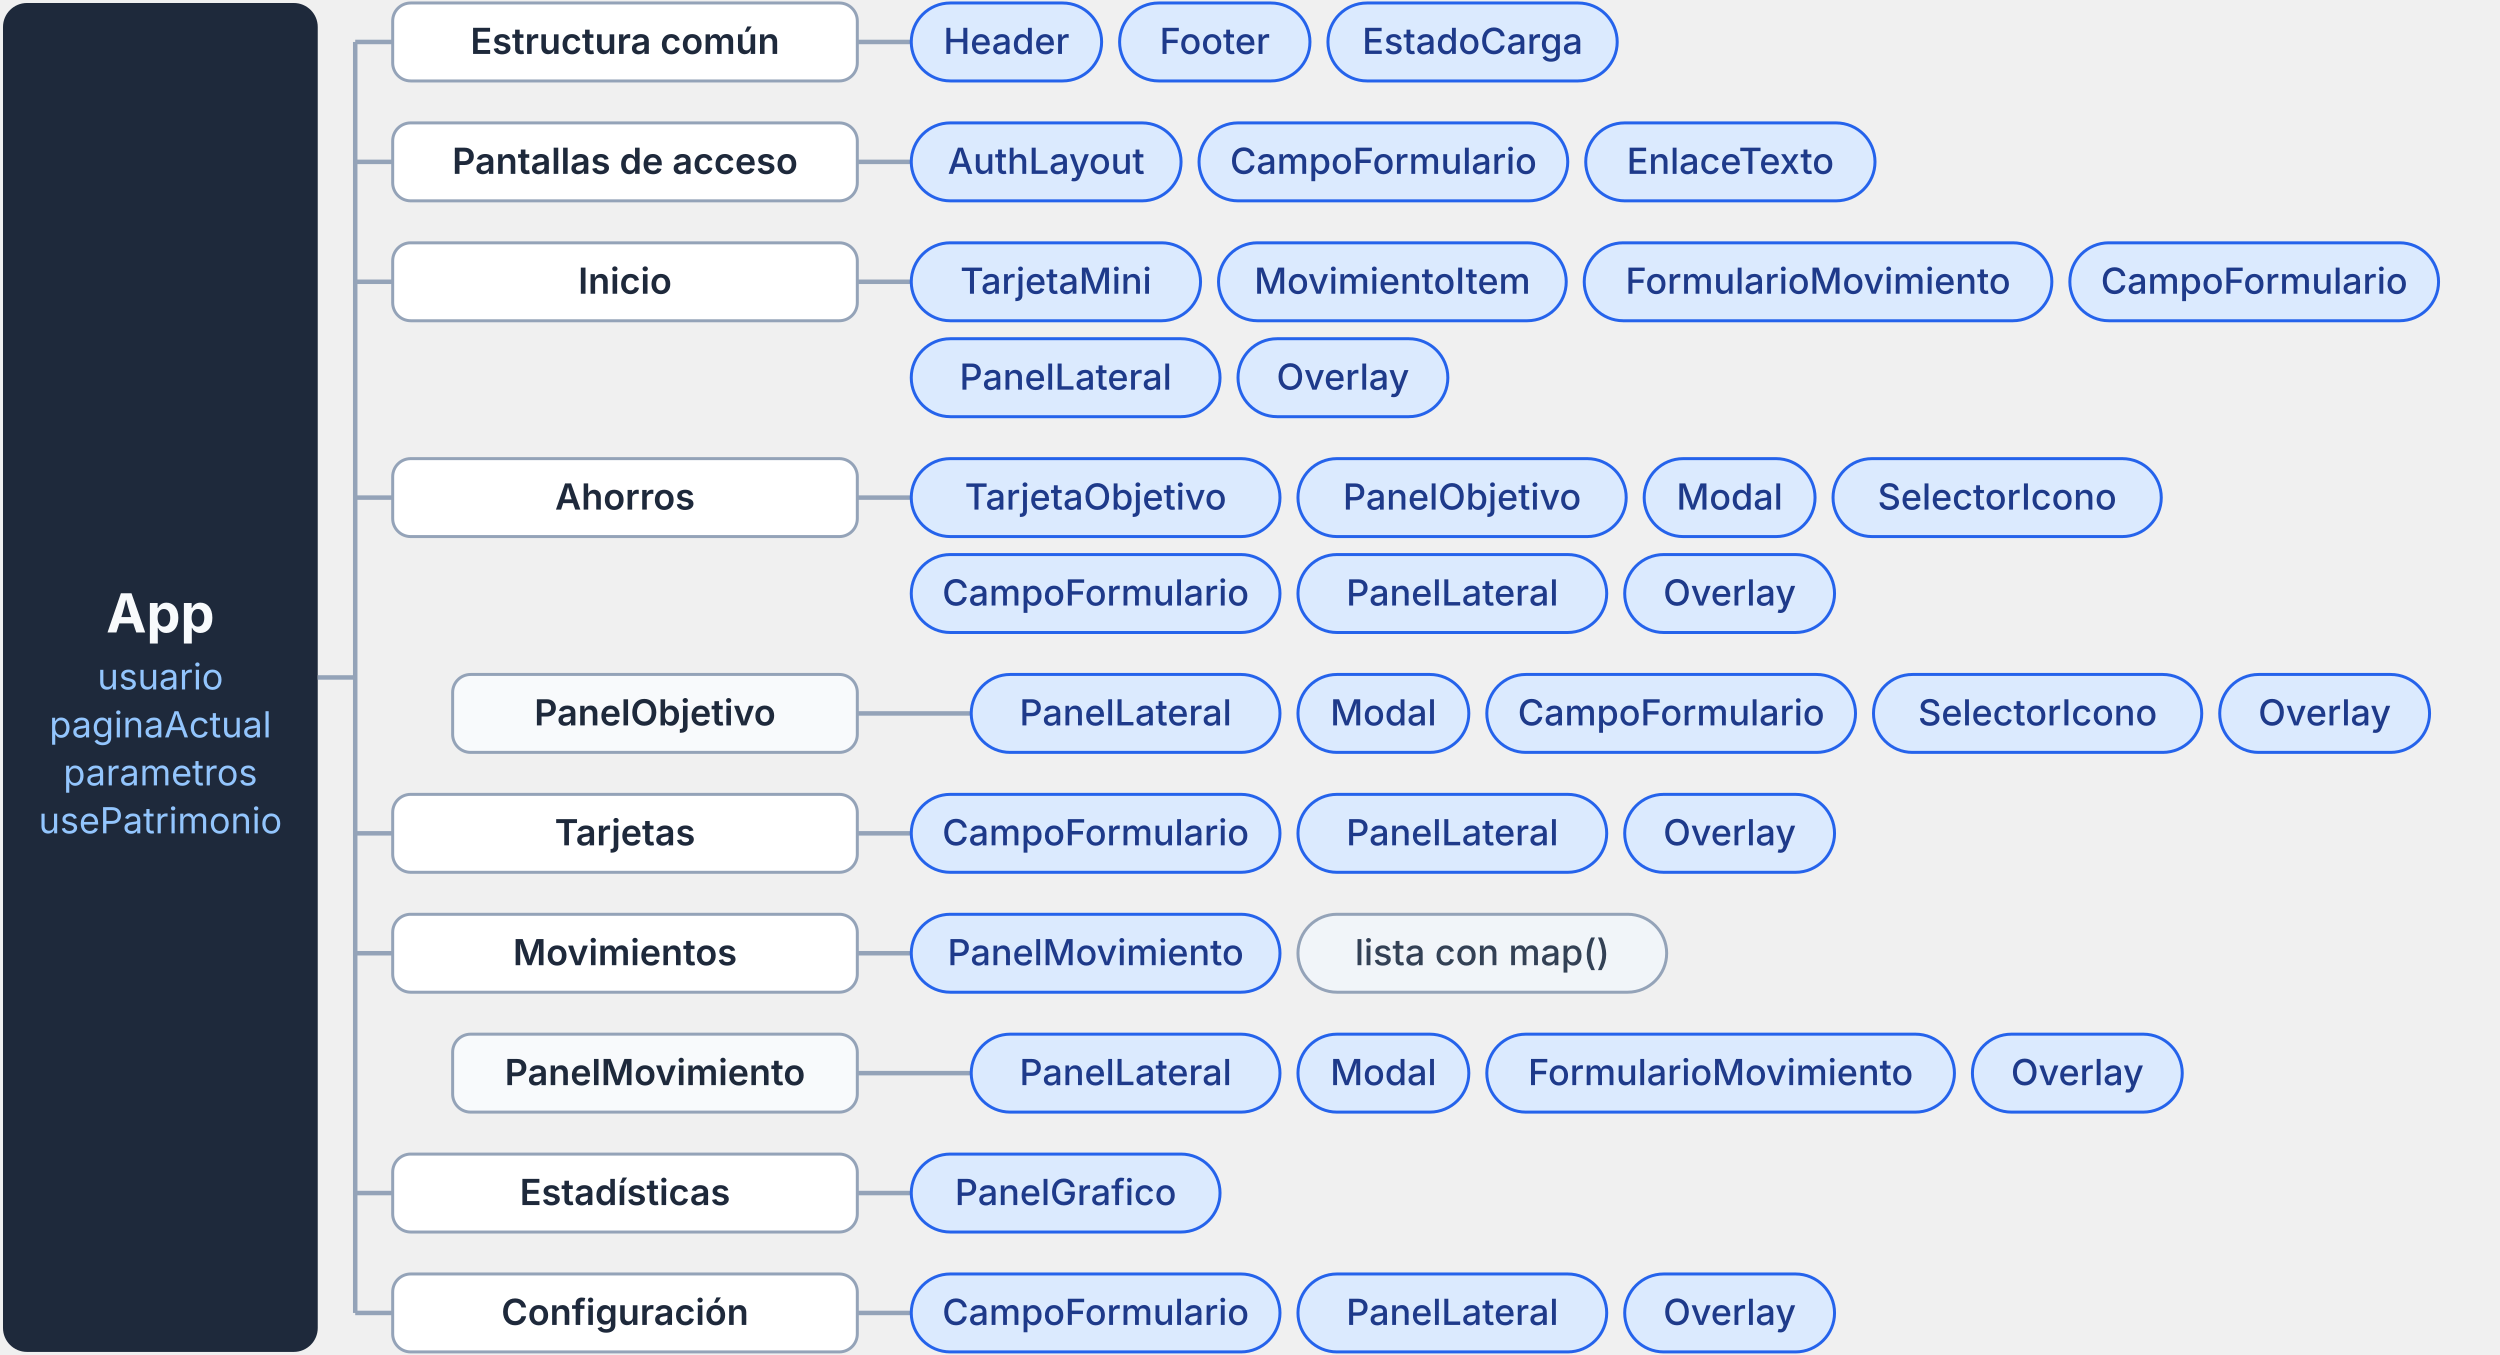
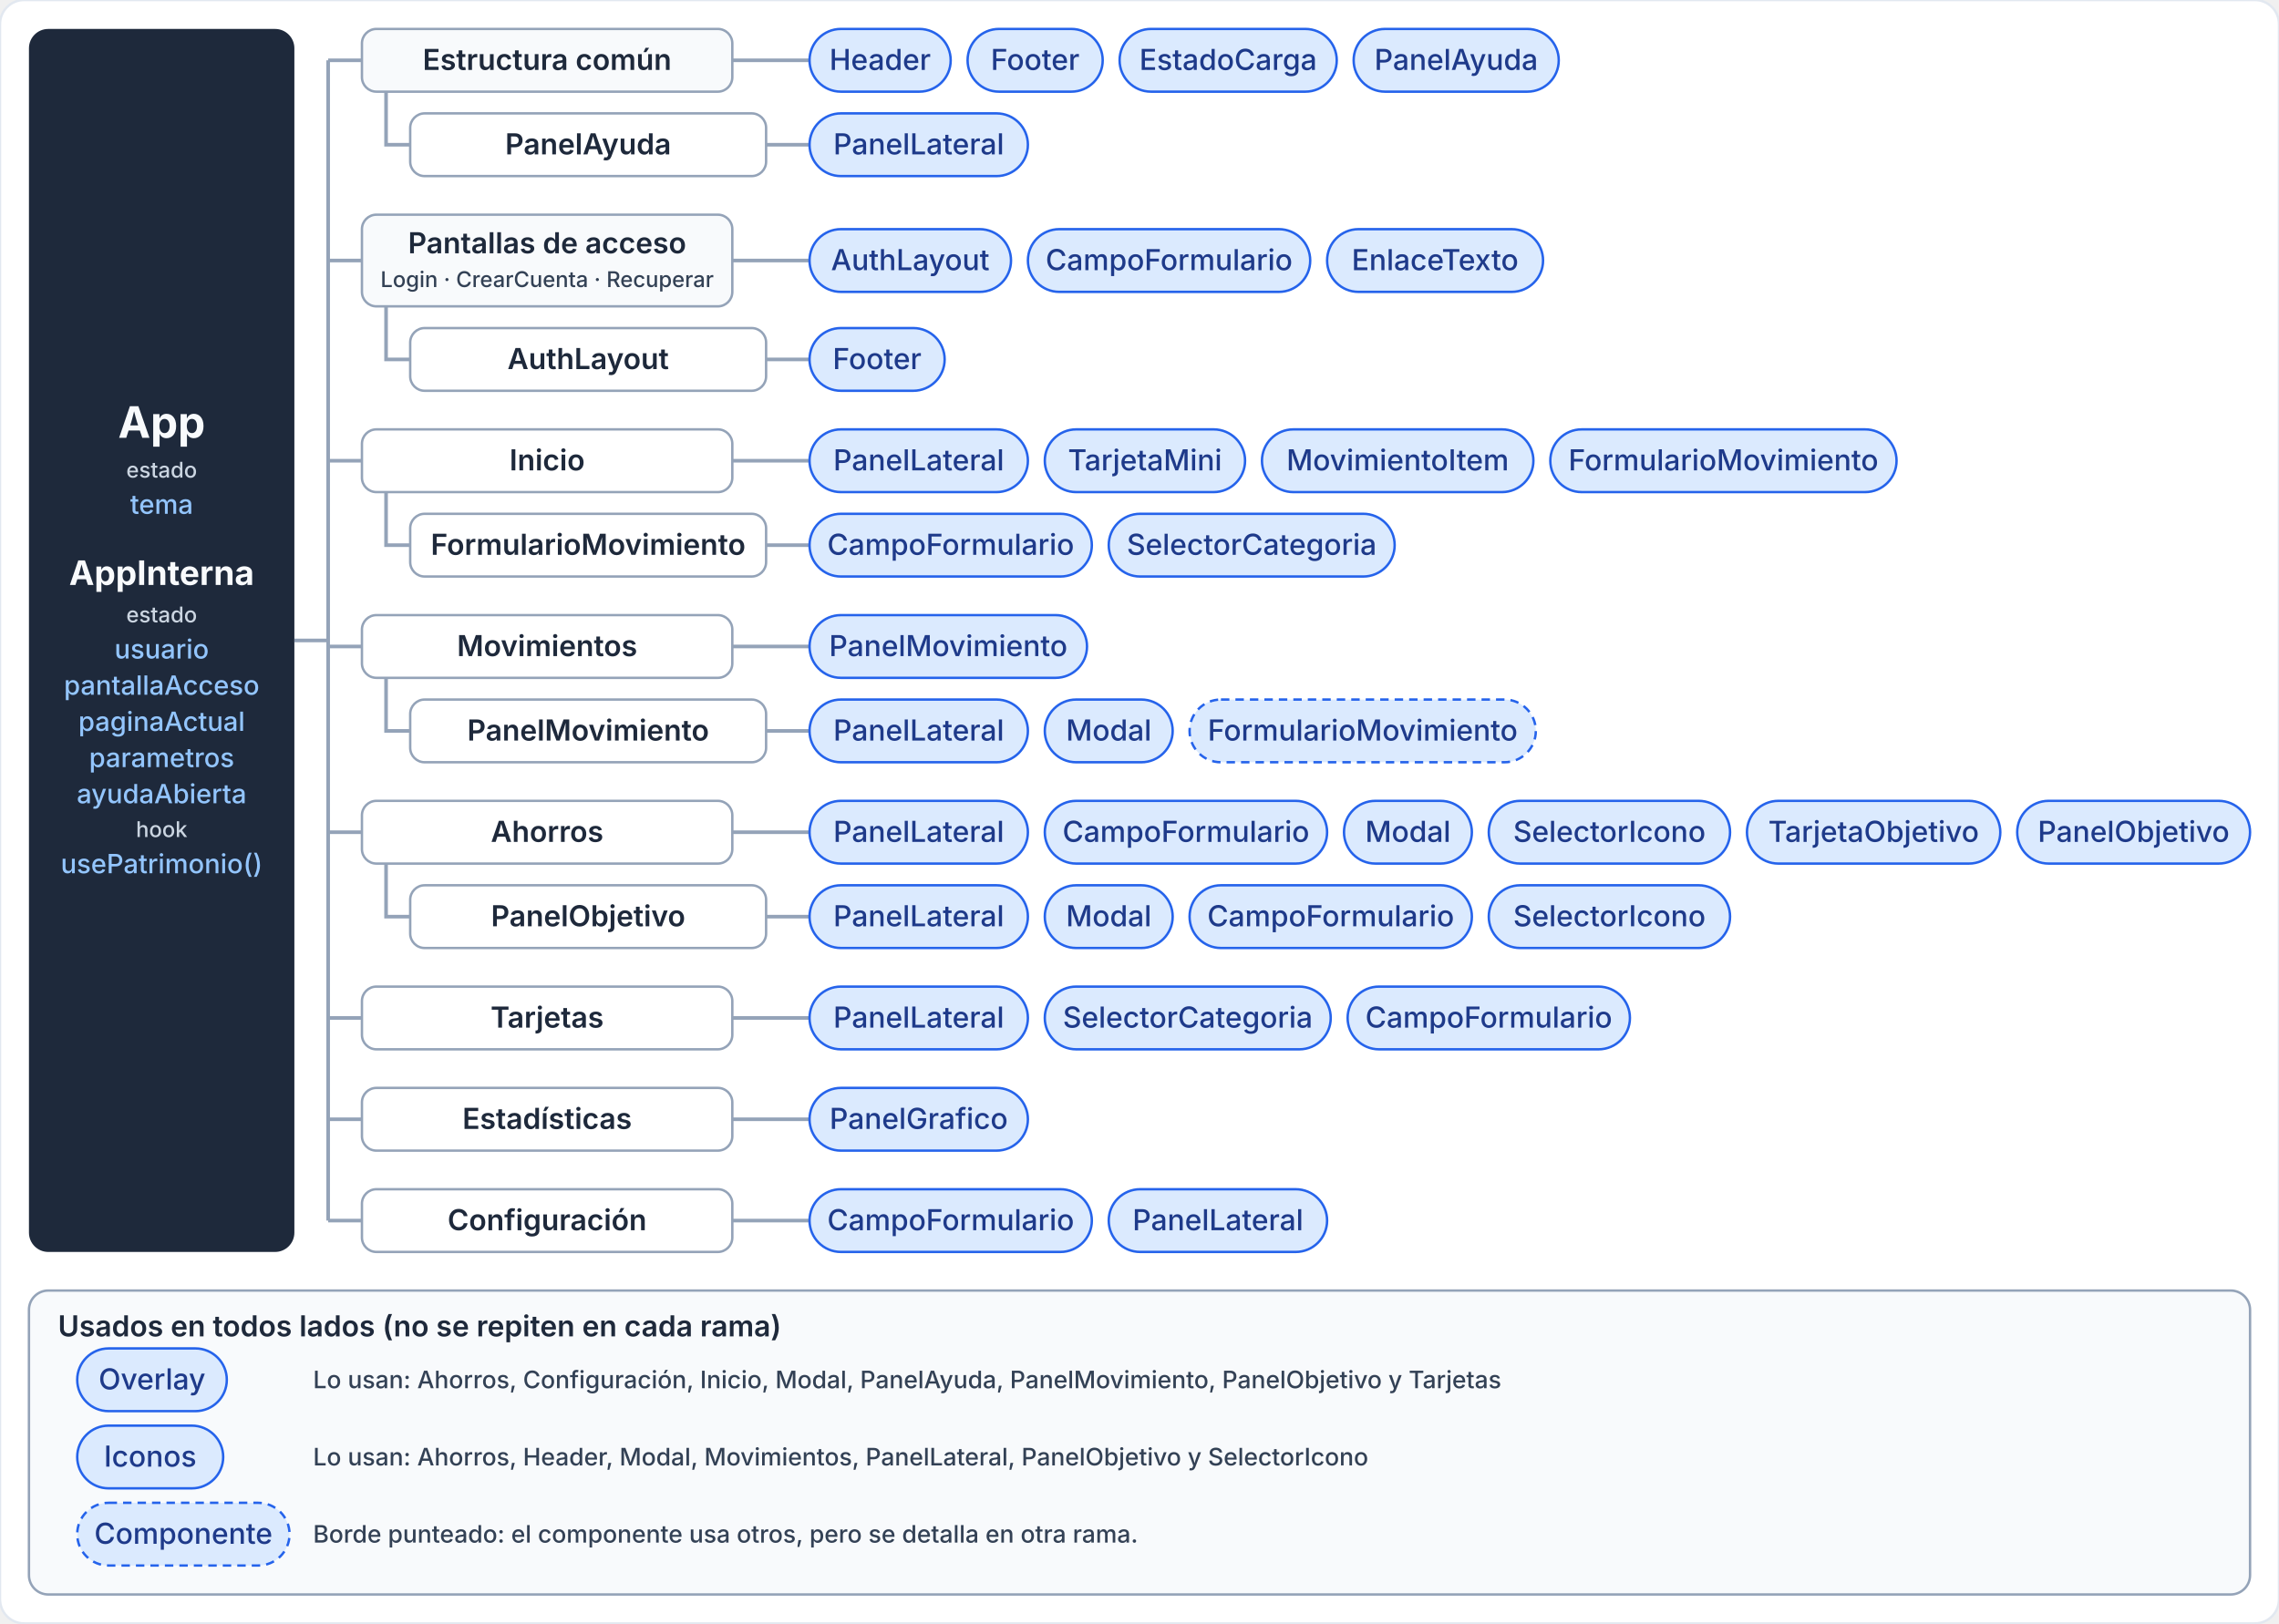
- <svg xmlns="http://www.w3.org/2000/svg" viewBox="-2 -2 1668 904" width="1668" height="904" role="img" aria-label="Árbol de componentes de Patrimonio: App contiene la estructura común, las pantallas de acceso y las pantallas con sesión; Modal, PanelLateral, Overlay y CampoFormulario se reutilizan en varias pantallas; PanelObjetivo y PanelMovimiento son los paneles de detalle de Ahorros y Movimientos." font-family="Inter, Arial, sans-serif">
-   <rect x="0" y="0" width="210" height="900" rx="16" fill="#1E293B" />
-   <text x="105" y="420.0" text-anchor="middle" font-size="36" font-weight="700" fill="#F8FAFC">App</text>
-   <text x="105" y="458.0" text-anchor="middle" font-size="24" fill="#93C5FD">usuario</text>
-   <text x="105" y="490.0" text-anchor="middle" font-size="24" fill="#93C5FD">paginaActual</text>
-   <text x="105" y="522.0" text-anchor="middle" font-size="24" fill="#93C5FD">parametros</text>
-   <text x="105" y="554.0" text-anchor="middle" font-size="24" fill="#93C5FD">usePatrimonio</text>
-   <path d="M210 450.0 H235" stroke="#94A3B8" stroke-width="3" fill="none" />
-   <path d="M235 26 V874" stroke="#94A3B8" stroke-width="3" fill="none" />
-   <path d="M235 26 H260" stroke="#94A3B8" stroke-width="3" fill="none" />
-   <path d="M235 106 H260" stroke="#94A3B8" stroke-width="3" fill="none" />
-   <path d="M235 186 H260" stroke="#94A3B8" stroke-width="3" fill="none" />
-   <path d="M235 330 H260" stroke="#94A3B8" stroke-width="3" fill="none" />
-   <path d="M235 554 H260" stroke="#94A3B8" stroke-width="3" fill="none" />
-   <path d="M235 634 H260" stroke="#94A3B8" stroke-width="3" fill="none" />
-   <path d="M235 794 H260" stroke="#94A3B8" stroke-width="3" fill="none" />
-   <path d="M235 874 H260" stroke="#94A3B8" stroke-width="3" fill="none" />
-   <path d="M570 26 H606" stroke="#94A3B8" stroke-width="3" fill="none" />
-   <rect x="260" y="0" width="310" height="52" rx="12" fill="#FFFFFF" stroke="#94A3B8" stroke-width="2" />
-   <text x="415.0" y="34" text-anchor="middle" font-size="24" font-weight="600" fill="#1E293B">Estructura común</text>
-   <rect x="606" y="0" width="127" height="52" rx="26" fill="#DBEAFE" stroke="#2563EB" stroke-width="2" />
-   <text x="669.5" y="34" text-anchor="middle" font-size="24" font-weight="500" fill="#1E3A8A">Header</text>
-   <rect x="745" y="0" width="127" height="52" rx="26" fill="#DBEAFE" stroke="#2563EB" stroke-width="2" />
-   <text x="808.5" y="34" text-anchor="middle" font-size="24" font-weight="500" fill="#1E3A8A">Footer</text>
-   <rect x="884" y="0" width="193" height="52" rx="26" fill="#DBEAFE" stroke="#2563EB" stroke-width="2" />
-   <text x="980.5" y="34" text-anchor="middle" font-size="24" font-weight="500" fill="#1E3A8A">EstadoCarga</text>
-   <path d="M570 106 H606" stroke="#94A3B8" stroke-width="3" fill="none" />
-   <rect x="260" y="80" width="310" height="52" rx="12" fill="#FFFFFF" stroke="#94A3B8" stroke-width="2" />
-   <text x="415.0" y="114" text-anchor="middle" font-size="24" font-weight="600" fill="#1E293B">Pantallas de acceso</text>
-   <rect x="606" y="80" width="180" height="52" rx="26" fill="#DBEAFE" stroke="#2563EB" stroke-width="2" />
-   <text x="696.0" y="114" text-anchor="middle" font-size="24" font-weight="500" fill="#1E3A8A">AuthLayout</text>
-   <rect x="798" y="80" width="246" height="52" rx="26" fill="#DBEAFE" stroke="#2563EB" stroke-width="2" />
-   <text x="921.0" y="114" text-anchor="middle" font-size="24" font-weight="500" fill="#1E3A8A">CampoFormulario</text>
-   <rect x="1056" y="80" width="193" height="52" rx="26" fill="#DBEAFE" stroke="#2563EB" stroke-width="2" />
-   <text x="1152.5" y="114" text-anchor="middle" font-size="24" font-weight="500" fill="#1E3A8A">EnlaceTexto</text>
-   <path d="M570 186 H606" stroke="#94A3B8" stroke-width="3" fill="none" />
-   <rect x="260" y="160" width="310" height="52" rx="12" fill="#FFFFFF" stroke="#94A3B8" stroke-width="2" />
-   <text x="415.0" y="194" text-anchor="middle" font-size="24" font-weight="600" fill="#1E293B">Inicio</text>
-   <rect x="606" y="160" width="193" height="52" rx="26" fill="#DBEAFE" stroke="#2563EB" stroke-width="2" />
-   <text x="702.5" y="194" text-anchor="middle" font-size="24" font-weight="500" fill="#1E3A8A">TarjetaMini</text>
-   <rect x="811" y="160" width="232" height="52" rx="26" fill="#DBEAFE" stroke="#2563EB" stroke-width="2" />
-   <text x="927.0" y="194" text-anchor="middle" font-size="24" font-weight="500" fill="#1E3A8A">MovimientoItem</text>
-   <rect x="1055" y="160" width="312" height="52" rx="26" fill="#DBEAFE" stroke="#2563EB" stroke-width="2" />
-   <text x="1211.0" y="194" text-anchor="middle" font-size="24" font-weight="500" fill="#1E3A8A">FormularioMovimiento</text>
-   <rect x="1379" y="160" width="246" height="52" rx="26" fill="#DBEAFE" stroke="#2563EB" stroke-width="2" />
-   <text x="1502.0" y="194" text-anchor="middle" font-size="24" font-weight="500" fill="#1E3A8A">CampoFormulario</text>
-   <rect x="606" y="224" width="206" height="52" rx="26" fill="#DBEAFE" stroke="#2563EB" stroke-width="2" />
-   <text x="709.0" y="258" text-anchor="middle" font-size="24" font-weight="500" fill="#1E3A8A">PanelLateral</text>
-   <rect x="824" y="224" width="140" height="52" rx="26" fill="#DBEAFE" stroke="#2563EB" stroke-width="2" />
-   <text x="894.0" y="258" text-anchor="middle" font-size="24" font-weight="500" fill="#1E3A8A">Overlay</text>
-   <path d="M570 330 H606" stroke="#94A3B8" stroke-width="3" fill="none" />
-   <rect x="260" y="304" width="310" height="52" rx="12" fill="#FFFFFF" stroke="#94A3B8" stroke-width="2" />
-   <text x="415.0" y="338" text-anchor="middle" font-size="24" font-weight="600" fill="#1E293B">Ahorros</text>
-   <rect x="606" y="304" width="246" height="52" rx="26" fill="#DBEAFE" stroke="#2563EB" stroke-width="2" />
-   <text x="729.0" y="338" text-anchor="middle" font-size="24" font-weight="500" fill="#1E3A8A">TarjetaObjetivo</text>
-   <rect x="864" y="304" width="219" height="52" rx="26" fill="#DBEAFE" stroke="#2563EB" stroke-width="2" />
-   <text x="973.5" y="338" text-anchor="middle" font-size="24" font-weight="500" fill="#1E3A8A">PanelObjetivo</text>
-   <rect x="1095" y="304" width="114" height="52" rx="26" fill="#DBEAFE" stroke="#2563EB" stroke-width="2" />
-   <text x="1152.0" y="338" text-anchor="middle" font-size="24" font-weight="500" fill="#1E3A8A">Modal</text>
-   <rect x="1221" y="304" width="219" height="52" rx="26" fill="#DBEAFE" stroke="#2563EB" stroke-width="2" />
-   <text x="1330.5" y="338" text-anchor="middle" font-size="24" font-weight="500" fill="#1E3A8A">SelectorIcono</text>
-   <rect x="606" y="368" width="246" height="52" rx="26" fill="#DBEAFE" stroke="#2563EB" stroke-width="2" />
-   <text x="729.0" y="402" text-anchor="middle" font-size="24" font-weight="500" fill="#1E3A8A">CampoFormulario</text>
-   <rect x="864" y="368" width="206" height="52" rx="26" fill="#DBEAFE" stroke="#2563EB" stroke-width="2" />
-   <text x="967.0" y="402" text-anchor="middle" font-size="24" font-weight="500" fill="#1E3A8A">PanelLateral</text>
-   <rect x="1082" y="368" width="140" height="52" rx="26" fill="#DBEAFE" stroke="#2563EB" stroke-width="2" />
-   <text x="1152.0" y="402" text-anchor="middle" font-size="24" font-weight="500" fill="#1E3A8A">Overlay</text>
-   <path d="M570 474 H646" stroke="#94A3B8" stroke-width="3" fill="none" />
-   <rect x="300" y="448" width="270" height="52" rx="12" fill="#F8FAFC" stroke="#94A3B8" stroke-width="2" />
-   <text x="435.0" y="482" text-anchor="middle" font-size="24" font-weight="600" fill="#1E293B">PanelObjetivo</text>
-   <rect x="646" y="448" width="206" height="52" rx="26" fill="#DBEAFE" stroke="#2563EB" stroke-width="2" />
-   <text x="749.0" y="482" text-anchor="middle" font-size="24" font-weight="500" fill="#1E3A8A">PanelLateral</text>
-   <rect x="864" y="448" width="114" height="52" rx="26" fill="#DBEAFE" stroke="#2563EB" stroke-width="2" />
-   <text x="921.0" y="482" text-anchor="middle" font-size="24" font-weight="500" fill="#1E3A8A">Modal</text>
-   <rect x="990" y="448" width="246" height="52" rx="26" fill="#DBEAFE" stroke="#2563EB" stroke-width="2" />
-   <text x="1113.0" y="482" text-anchor="middle" font-size="24" font-weight="500" fill="#1E3A8A">CampoFormulario</text>
-   <rect x="1248" y="448" width="219" height="52" rx="26" fill="#DBEAFE" stroke="#2563EB" stroke-width="2" />
-   <text x="1357.5" y="482" text-anchor="middle" font-size="24" font-weight="500" fill="#1E3A8A">SelectorIcono</text>
-   <rect x="1479" y="448" width="140" height="52" rx="26" fill="#DBEAFE" stroke="#2563EB" stroke-width="2" />
-   <text x="1549.0" y="482" text-anchor="middle" font-size="24" font-weight="500" fill="#1E3A8A">Overlay</text>
-   <path d="M570 554 H606" stroke="#94A3B8" stroke-width="3" fill="none" />
-   <rect x="260" y="528" width="310" height="52" rx="12" fill="#FFFFFF" stroke="#94A3B8" stroke-width="2" />
-   <text x="415.0" y="562" text-anchor="middle" font-size="24" font-weight="600" fill="#1E293B">Tarjetas</text>
-   <rect x="606" y="528" width="246" height="52" rx="26" fill="#DBEAFE" stroke="#2563EB" stroke-width="2" />
-   <text x="729.0" y="562" text-anchor="middle" font-size="24" font-weight="500" fill="#1E3A8A">CampoFormulario</text>
-   <rect x="864" y="528" width="206" height="52" rx="26" fill="#DBEAFE" stroke="#2563EB" stroke-width="2" />
-   <text x="967.0" y="562" text-anchor="middle" font-size="24" font-weight="500" fill="#1E3A8A">PanelLateral</text>
-   <rect x="1082" y="528" width="140" height="52" rx="26" fill="#DBEAFE" stroke="#2563EB" stroke-width="2" />
-   <text x="1152.0" y="562" text-anchor="middle" font-size="24" font-weight="500" fill="#1E3A8A">Overlay</text>
-   <path d="M570 634 H606" stroke="#94A3B8" stroke-width="3" fill="none" />
-   <rect x="260" y="608" width="310" height="52" rx="12" fill="#FFFFFF" stroke="#94A3B8" stroke-width="2" />
-   <text x="415.0" y="642" text-anchor="middle" font-size="24" font-weight="600" fill="#1E293B">Movimientos</text>
-   <rect x="606" y="608" width="246" height="52" rx="26" fill="#DBEAFE" stroke="#2563EB" stroke-width="2" />
-   <text x="729.0" y="642" text-anchor="middle" font-size="24" font-weight="500" fill="#1E3A8A">PanelMovimiento</text>
-   <rect x="864" y="608" width="246" height="52" rx="26" fill="#F1F5F9" stroke="#94A3B8" stroke-width="2" />
-   <text x="987.0" y="642" text-anchor="middle" font-size="24" font-weight="500" fill="#334155">lista con map()</text>
-   <path d="M570 714 H646" stroke="#94A3B8" stroke-width="3" fill="none" />
-   <rect x="300" y="688" width="270" height="52" rx="12" fill="#F8FAFC" stroke="#94A3B8" stroke-width="2" />
-   <text x="435.0" y="722" text-anchor="middle" font-size="24" font-weight="600" fill="#1E293B">PanelMovimiento</text>
-   <rect x="646" y="688" width="206" height="52" rx="26" fill="#DBEAFE" stroke="#2563EB" stroke-width="2" />
-   <text x="749.0" y="722" text-anchor="middle" font-size="24" font-weight="500" fill="#1E3A8A">PanelLateral</text>
-   <rect x="864" y="688" width="114" height="52" rx="26" fill="#DBEAFE" stroke="#2563EB" stroke-width="2" />
-   <text x="921.0" y="722" text-anchor="middle" font-size="24" font-weight="500" fill="#1E3A8A">Modal</text>
-   <rect x="990" y="688" width="312" height="52" rx="26" fill="#DBEAFE" stroke="#2563EB" stroke-width="2" />
-   <text x="1146.0" y="722" text-anchor="middle" font-size="24" font-weight="500" fill="#1E3A8A">FormularioMovimiento</text>
-   <rect x="1314" y="688" width="140" height="52" rx="26" fill="#DBEAFE" stroke="#2563EB" stroke-width="2" />
-   <text x="1384.0" y="722" text-anchor="middle" font-size="24" font-weight="500" fill="#1E3A8A">Overlay</text>
-   <path d="M570 794 H606" stroke="#94A3B8" stroke-width="3" fill="none" />
-   <rect x="260" y="768" width="310" height="52" rx="12" fill="#FFFFFF" stroke="#94A3B8" stroke-width="2" />
-   <text x="415.0" y="802" text-anchor="middle" font-size="24" font-weight="600" fill="#1E293B">Estadísticas</text>
-   <rect x="606" y="768" width="206" height="52" rx="26" fill="#DBEAFE" stroke="#2563EB" stroke-width="2" />
-   <text x="709.0" y="802" text-anchor="middle" font-size="24" font-weight="500" fill="#1E3A8A">PanelGrafico</text>
-   <path d="M570 874 H606" stroke="#94A3B8" stroke-width="3" fill="none" />
-   <rect x="260" y="848" width="310" height="52" rx="12" fill="#FFFFFF" stroke="#94A3B8" stroke-width="2" />
-   <text x="415.0" y="882" text-anchor="middle" font-size="24" font-weight="600" fill="#1E293B">Configuración</text>
-   <rect x="606" y="848" width="246" height="52" rx="26" fill="#DBEAFE" stroke="#2563EB" stroke-width="2" />
-   <text x="729.0" y="882" text-anchor="middle" font-size="24" font-weight="500" fill="#1E3A8A">CampoFormulario</text>
-   <rect x="864" y="848" width="206" height="52" rx="26" fill="#DBEAFE" stroke="#2563EB" stroke-width="2" />
-   <text x="967.0" y="882" text-anchor="middle" font-size="24" font-weight="500" fill="#1E3A8A">PanelLateral</text>
-   <rect x="1082" y="848" width="140" height="52" rx="26" fill="#DBEAFE" stroke="#2563EB" stroke-width="2" />
-   <text x="1152.0" y="882" text-anchor="middle" font-size="24" font-weight="500" fill="#1E3A8A">Overlay</text>
+ <svg xmlns="http://www.w3.org/2000/svg" viewBox="0 0 1889 1346" width="1889" height="1346" role="img" aria-labelledby="titulo descripcion" font-family="Inter, Arial, sans-serif">
+   <rect x="0" y="0" width="1889" height="1346" rx="20" fill="#FFFFFF" stroke="#E2E8F0" stroke-width="2" />
+   <g transform="translate(24 24)">
+     <rect x="0" y="0" width="220" height="1014" rx="16" fill="#1E293B" />
+     <text x="110" y="339" text-anchor="middle" font-size="36" font-weight="700" fill="#F8FAFC">App</text>
+     <text x="110" y="372" text-anchor="middle" font-size="18" font-weight="500" fill="#CBD5E1">estado</text>
+     <text x="110" y="402" text-anchor="middle" font-size="22" font-weight="500" fill="#93C5FD">tema</text>
+     <text x="110" y="461" text-anchor="middle" font-size="28" font-weight="700" fill="#F8FAFC">AppInterna</text>
+     <text x="110" y="492" text-anchor="middle" font-size="18" font-weight="500" fill="#CBD5E1">estado</text>
+     <text x="110" y="522" text-anchor="middle" font-size="22" font-weight="500" fill="#93C5FD">usuario</text>
+     <text x="110" y="552" text-anchor="middle" font-size="22" font-weight="500" fill="#93C5FD">pantallaAcceso</text>
+     <text x="110" y="582" text-anchor="middle" font-size="22" font-weight="500" fill="#93C5FD">paginaActual</text>
+     <text x="110" y="612" text-anchor="middle" font-size="22" font-weight="500" fill="#93C5FD">parametros</text>
+     <text x="110" y="642" text-anchor="middle" font-size="22" font-weight="500" fill="#93C5FD">ayudaAbierta</text>
+     <text x="110" y="670" text-anchor="middle" font-size="18" font-weight="500" fill="#CBD5E1">hook</text>
+     <text x="110" y="700" text-anchor="middle" font-size="22" font-weight="500" fill="#93C5FD">usePatrimonio()</text>
+     <path d="M220 507 H248" stroke="#94A3B8" stroke-width="3" fill="none" />
+     <path d="M248 26 V988" stroke="#94A3B8" stroke-width="3" fill="none" />
+     <path d="M248 26 H276" stroke="#94A3B8" stroke-width="3" fill="none" />
+     <rect x="276" y="0" width="307" height="52" rx="12" fill="#F8FAFC" stroke="#94A3B8" stroke-width="2" />
+     <text x="429.5" y="34" text-anchor="middle" font-size="24" font-weight="600" fill="#1E293B">Estructura común</text>
+     <path d="M583 26 H647" stroke="#94A3B8" stroke-width="3" fill="none" />
+     <rect x="647" y="0" width="117" height="52" rx="26" fill="#DBEAFE" stroke="#2563EB" stroke-width="2" />
+     <text x="705.5" y="34" text-anchor="middle" font-size="24" font-weight="500" fill="#1E3A8A">Header</text>
+     <rect x="778" y="0" width="112" height="52" rx="26" fill="#DBEAFE" stroke="#2563EB" stroke-width="2" />
+     <text x="834" y="34" text-anchor="middle" font-size="24" font-weight="500" fill="#1E3A8A">Footer</text>
+     <rect x="904" y="0" width="180" height="52" rx="26" fill="#DBEAFE" stroke="#2563EB" stroke-width="2" />
+     <text x="994" y="34" text-anchor="middle" font-size="24" font-weight="500" fill="#1E3A8A">EstadoCarga</text>
+     <rect x="1098" y="0" width="170" height="52" rx="26" fill="#DBEAFE" stroke="#2563EB" stroke-width="2" />
+     <text x="1183" y="34" text-anchor="middle" font-size="24" font-weight="500" fill="#1E3A8A">PanelAyuda</text>
+     <path d="M296 52 V96 H316" stroke="#94A3B8" stroke-width="3" fill="none" />
+     <rect x="316" y="70" width="295" height="52" rx="12" fill="#FFFFFF" stroke="#94A3B8" stroke-width="2" />
+     <text x="463.5" y="104" text-anchor="middle" font-size="24" font-weight="600" fill="#1E293B">PanelAyuda</text>
+     <path d="M611 96 H647" stroke="#94A3B8" stroke-width="3" fill="none" />
+     <rect x="647" y="70" width="181" height="52" rx="26" fill="#DBEAFE" stroke="#2563EB" stroke-width="2" />
+     <text x="737.5" y="104" text-anchor="middle" font-size="24" font-weight="500" fill="#1E3A8A">PanelLateral</text>
+     <path d="M248 192 H276" stroke="#94A3B8" stroke-width="3" fill="none" />
+     <rect x="276" y="154" width="307" height="76" rx="12" fill="#F8FAFC" stroke="#94A3B8" stroke-width="2" />
+     <text x="429.5" y="186" text-anchor="middle" font-size="24" font-weight="600" fill="#1E293B">Pantallas de acceso</text>
+     <text x="429.5" y="214" text-anchor="middle" font-size="18" font-weight="500" fill="#334155">Login · CrearCuenta · Recuperar</text>
+     <path d="M583 192 H647" stroke="#94A3B8" stroke-width="3" fill="none" />
+     <rect x="647" y="166" width="167" height="52" rx="26" fill="#DBEAFE" stroke="#2563EB" stroke-width="2" />
+     <text x="730.5" y="200" text-anchor="middle" font-size="24" font-weight="500" fill="#1E3A8A">AuthLayout</text>
+     <rect x="828" y="166" width="234" height="52" rx="26" fill="#DBEAFE" stroke="#2563EB" stroke-width="2" />
+     <text x="945" y="200" text-anchor="middle" font-size="24" font-weight="500" fill="#1E3A8A">CampoFormulario</text>
+     <rect x="1076" y="166" width="179" height="52" rx="26" fill="#DBEAFE" stroke="#2563EB" stroke-width="2" />
+     <text x="1165.5" y="200" text-anchor="middle" font-size="24" font-weight="500" fill="#1E3A8A">EnlaceTexto</text>
+     <path d="M296 230 V274 H316" stroke="#94A3B8" stroke-width="3" fill="none" />
+     <rect x="316" y="248" width="295" height="52" rx="12" fill="#FFFFFF" stroke="#94A3B8" stroke-width="2" />
+     <text x="463.5" y="282" text-anchor="middle" font-size="24" font-weight="600" fill="#1E293B">AuthLayout</text>
+     <path d="M611 274 H647" stroke="#94A3B8" stroke-width="3" fill="none" />
+     <rect x="647" y="248" width="112" height="52" rx="26" fill="#DBEAFE" stroke="#2563EB" stroke-width="2" />
+     <text x="703" y="282" text-anchor="middle" font-size="24" font-weight="500" fill="#1E3A8A">Footer</text>
+     <path d="M248 358 H276" stroke="#94A3B8" stroke-width="3" fill="none" />
+     <rect x="276" y="332" width="307" height="52" rx="12" fill="#FFFFFF" stroke="#94A3B8" stroke-width="2" />
+     <text x="429.5" y="366" text-anchor="middle" font-size="24" font-weight="600" fill="#1E293B">Inicio</text>
+     <path d="M583 358 H647" stroke="#94A3B8" stroke-width="3" fill="none" />
+     <rect x="647" y="332" width="181" height="52" rx="26" fill="#DBEAFE" stroke="#2563EB" stroke-width="2" />
+     <text x="737.5" y="366" text-anchor="middle" font-size="24" font-weight="500" fill="#1E3A8A">PanelLateral</text>
+     <rect x="842" y="332" width="166" height="52" rx="26" fill="#DBEAFE" stroke="#2563EB" stroke-width="2" />
+     <text x="925" y="366" text-anchor="middle" font-size="24" font-weight="500" fill="#1E3A8A">TarjetaMini</text>
+     <rect x="1022" y="332" width="225" height="52" rx="26" fill="#DBEAFE" stroke="#2563EB" stroke-width="2" />
+     <text x="1134.5" y="366" text-anchor="middle" font-size="24" font-weight="500" fill="#1E3A8A">MovimientoItem</text>
+     <rect x="1261" y="332" width="287" height="52" rx="26" fill="#DBEAFE" stroke="#2563EB" stroke-width="2" />
+     <text x="1404.5" y="366" text-anchor="middle" font-size="24" font-weight="500" fill="#1E3A8A">FormularioMovimiento</text>
+     <path d="M296 384 V428 H316" stroke="#94A3B8" stroke-width="3" fill="none" />
+     <rect x="316" y="402" width="295" height="52" rx="12" fill="#FFFFFF" stroke="#94A3B8" stroke-width="2" />
+     <text x="463.5" y="436" text-anchor="middle" font-size="24" font-weight="600" fill="#1E293B">FormularioMovimiento</text>
+     <path d="M611 428 H647" stroke="#94A3B8" stroke-width="3" fill="none" />
+     <rect x="647" y="402" width="234" height="52" rx="26" fill="#DBEAFE" stroke="#2563EB" stroke-width="2" />
+     <text x="764" y="436" text-anchor="middle" font-size="24" font-weight="500" fill="#1E3A8A">CampoFormulario</text>
+     <rect x="895" y="402" width="237" height="52" rx="26" fill="#DBEAFE" stroke="#2563EB" stroke-width="2" />
+     <text x="1013.5" y="436" text-anchor="middle" font-size="24" font-weight="500" fill="#1E3A8A">SelectorCategoria</text>
+     <path d="M248 512 H276" stroke="#94A3B8" stroke-width="3" fill="none" />
+     <rect x="276" y="486" width="307" height="52" rx="12" fill="#FFFFFF" stroke="#94A3B8" stroke-width="2" />
+     <text x="429.5" y="520" text-anchor="middle" font-size="24" font-weight="600" fill="#1E293B">Movimientos</text>
+     <path d="M583 512 H647" stroke="#94A3B8" stroke-width="3" fill="none" />
+     <rect x="647" y="486" width="230" height="52" rx="26" fill="#DBEAFE" stroke="#2563EB" stroke-width="2" />
+     <text x="762" y="520" text-anchor="middle" font-size="24" font-weight="500" fill="#1E3A8A">PanelMovimiento</text>
+     <path d="M296 538 V582 H316" stroke="#94A3B8" stroke-width="3" fill="none" />
+     <rect x="316" y="556" width="295" height="52" rx="12" fill="#FFFFFF" stroke="#94A3B8" stroke-width="2" />
+     <text x="463.5" y="590" text-anchor="middle" font-size="24" font-weight="600" fill="#1E293B">PanelMovimiento</text>
+     <path d="M611 582 H647" stroke="#94A3B8" stroke-width="3" fill="none" />
+     <rect x="647" y="556" width="181" height="52" rx="26" fill="#DBEAFE" stroke="#2563EB" stroke-width="2" />
+     <text x="737.5" y="590" text-anchor="middle" font-size="24" font-weight="500" fill="#1E3A8A">PanelLateral</text>
+     <rect x="842" y="556" width="106" height="52" rx="26" fill="#DBEAFE" stroke="#2563EB" stroke-width="2" />
+     <text x="895" y="590" text-anchor="middle" font-size="24" font-weight="500" fill="#1E3A8A">Modal</text>
+     <rect x="962" y="556" width="287" height="52" rx="26" fill="#DBEAFE" stroke="#2563EB" stroke-width="2" stroke-dasharray="7 5" />
+     <text x="1105.5" y="590" text-anchor="middle" font-size="24" font-weight="500" fill="#1E3A8A">FormularioMovimiento</text>
+     <path d="M248 666 H276" stroke="#94A3B8" stroke-width="3" fill="none" />
+     <rect x="276" y="640" width="307" height="52" rx="12" fill="#FFFFFF" stroke="#94A3B8" stroke-width="2" />
+     <text x="429.5" y="674" text-anchor="middle" font-size="24" font-weight="600" fill="#1E293B">Ahorros</text>
+     <path d="M583 666 H647" stroke="#94A3B8" stroke-width="3" fill="none" />
+     <rect x="647" y="640" width="181" height="52" rx="26" fill="#DBEAFE" stroke="#2563EB" stroke-width="2" />
+     <text x="737.5" y="674" text-anchor="middle" font-size="24" font-weight="500" fill="#1E3A8A">PanelLateral</text>
+     <rect x="842" y="640" width="234" height="52" rx="26" fill="#DBEAFE" stroke="#2563EB" stroke-width="2" />
+     <text x="959" y="674" text-anchor="middle" font-size="24" font-weight="500" fill="#1E3A8A">CampoFormulario</text>
+     <rect x="1090" y="640" width="106" height="52" rx="26" fill="#DBEAFE" stroke="#2563EB" stroke-width="2" />
+     <text x="1143" y="674" text-anchor="middle" font-size="24" font-weight="500" fill="#1E3A8A">Modal</text>
+     <rect x="1210" y="640" width="200" height="52" rx="26" fill="#DBEAFE" stroke="#2563EB" stroke-width="2" />
+     <text x="1310" y="674" text-anchor="middle" font-size="24" font-weight="500" fill="#1E3A8A">SelectorIcono</text>
+     <rect x="1424" y="640" width="210" height="52" rx="26" fill="#DBEAFE" stroke="#2563EB" stroke-width="2" />
+     <text x="1529" y="674" text-anchor="middle" font-size="24" font-weight="500" fill="#1E3A8A">TarjetaObjetivo</text>
+     <rect x="1648" y="640" width="193" height="52" rx="26" fill="#DBEAFE" stroke="#2563EB" stroke-width="2" />
+     <text x="1744.5" y="674" text-anchor="middle" font-size="24" font-weight="500" fill="#1E3A8A">PanelObjetivo</text>
+     <path d="M296 692 V736 H316" stroke="#94A3B8" stroke-width="3" fill="none" />
+     <rect x="316" y="710" width="295" height="52" rx="12" fill="#FFFFFF" stroke="#94A3B8" stroke-width="2" />
+     <text x="463.5" y="744" text-anchor="middle" font-size="24" font-weight="600" fill="#1E293B">PanelObjetivo</text>
+     <path d="M611 736 H647" stroke="#94A3B8" stroke-width="3" fill="none" />
+     <rect x="647" y="710" width="181" height="52" rx="26" fill="#DBEAFE" stroke="#2563EB" stroke-width="2" />
+     <text x="737.5" y="744" text-anchor="middle" font-size="24" font-weight="500" fill="#1E3A8A">PanelLateral</text>
+     <rect x="842" y="710" width="106" height="52" rx="26" fill="#DBEAFE" stroke="#2563EB" stroke-width="2" />
+     <text x="895" y="744" text-anchor="middle" font-size="24" font-weight="500" fill="#1E3A8A">Modal</text>
+     <rect x="962" y="710" width="234" height="52" rx="26" fill="#DBEAFE" stroke="#2563EB" stroke-width="2" />
+     <text x="1079" y="744" text-anchor="middle" font-size="24" font-weight="500" fill="#1E3A8A">CampoFormulario</text>
+     <rect x="1210" y="710" width="200" height="52" rx="26" fill="#DBEAFE" stroke="#2563EB" stroke-width="2" />
+     <text x="1310" y="744" text-anchor="middle" font-size="24" font-weight="500" fill="#1E3A8A">SelectorIcono</text>
+     <path d="M248 820 H276" stroke="#94A3B8" stroke-width="3" fill="none" />
+     <rect x="276" y="794" width="307" height="52" rx="12" fill="#FFFFFF" stroke="#94A3B8" stroke-width="2" />
+     <text x="429.5" y="828" text-anchor="middle" font-size="24" font-weight="600" fill="#1E293B">Tarjetas</text>
+     <path d="M583 820 H647" stroke="#94A3B8" stroke-width="3" fill="none" />
+     <rect x="647" y="794" width="181" height="52" rx="26" fill="#DBEAFE" stroke="#2563EB" stroke-width="2" />
+     <text x="737.5" y="828" text-anchor="middle" font-size="24" font-weight="500" fill="#1E3A8A">PanelLateral</text>
+     <rect x="842" y="794" width="237" height="52" rx="26" fill="#DBEAFE" stroke="#2563EB" stroke-width="2" />
+     <text x="960.5" y="828" text-anchor="middle" font-size="24" font-weight="500" fill="#1E3A8A">SelectorCategoria</text>
+     <rect x="1093" y="794" width="234" height="52" rx="26" fill="#DBEAFE" stroke="#2563EB" stroke-width="2" />
+     <text x="1210" y="828" text-anchor="middle" font-size="24" font-weight="500" fill="#1E3A8A">CampoFormulario</text>
+     <path d="M248 904 H276" stroke="#94A3B8" stroke-width="3" fill="none" />
+     <rect x="276" y="878" width="307" height="52" rx="12" fill="#FFFFFF" stroke="#94A3B8" stroke-width="2" />
+     <text x="429.5" y="912" text-anchor="middle" font-size="24" font-weight="600" fill="#1E293B">Estadísticas</text>
+     <path d="M583 904 H647" stroke="#94A3B8" stroke-width="3" fill="none" />
+     <rect x="647" y="878" width="181" height="52" rx="26" fill="#DBEAFE" stroke="#2563EB" stroke-width="2" />
+     <text x="737.5" y="912" text-anchor="middle" font-size="24" font-weight="500" fill="#1E3A8A">PanelGrafico</text>
+     <path d="M248 988 H276" stroke="#94A3B8" stroke-width="3" fill="none" />
+     <rect x="276" y="962" width="307" height="52" rx="12" fill="#FFFFFF" stroke="#94A3B8" stroke-width="2" />
+     <text x="429.5" y="996" text-anchor="middle" font-size="24" font-weight="600" fill="#1E293B">Configuración</text>
+     <path d="M583 988 H647" stroke="#94A3B8" stroke-width="3" fill="none" />
+     <rect x="647" y="962" width="234" height="52" rx="26" fill="#DBEAFE" stroke="#2563EB" stroke-width="2" />
+     <text x="764" y="996" text-anchor="middle" font-size="24" font-weight="500" fill="#1E3A8A">CampoFormulario</text>
+     <rect x="895" y="962" width="181" height="52" rx="26" fill="#DBEAFE" stroke="#2563EB" stroke-width="2" />
+     <text x="985.5" y="996" text-anchor="middle" font-size="24" font-weight="500" fill="#1E3A8A">PanelLateral</text>
+     <rect x="0" y="1046" width="1841" height="252" rx="16" fill="#F8FAFC" stroke="#94A3B8" stroke-width="2" />
+     <text x="24" y="1084" text-anchor="start" font-size="24" font-weight="600" fill="#1E293B">Usados en todos lados (no se repiten en cada rama)</text>
+     <rect x="40" y="1094" width="124" height="52" rx="26" fill="#DBEAFE" stroke="#2563EB" stroke-width="2" />
+     <text x="102" y="1128" text-anchor="middle" font-size="24" font-weight="500" fill="#1E3A8A">Overlay</text>
+     <text x="235.5" y="1127" text-anchor="start" font-size="20" font-weight="500" fill="#334155">Lo usan: Ahorros, Configuración, Inicio, Modal, PanelAyuda, PanelMovimiento, PanelObjetivo y Tarjetas</text>
+     <rect x="40" y="1158" width="121" height="52" rx="26" fill="#DBEAFE" stroke="#2563EB" stroke-width="2" />
+     <text x="100.5" y="1192" text-anchor="middle" font-size="24" font-weight="500" fill="#1E3A8A">Iconos</text>
+     <text x="235.5" y="1191" text-anchor="start" font-size="20" font-weight="500" fill="#334155">Lo usan: Ahorros, Header, Modal, Movimientos, PanelLateral, PanelObjetivo y SelectorIcono</text>
+     <rect x="40" y="1222" width="176" height="52" rx="26" fill="#DBEAFE" stroke="#2563EB" stroke-width="2" stroke-dasharray="7 5" />
+     <text x="128" y="1256" text-anchor="middle" font-size="24" font-weight="500" fill="#1E3A8A">Componente</text>
+     <text x="235.5" y="1255" text-anchor="start" font-size="20" font-weight="500" fill="#334155">Borde punteado: el componente usa otros, pero se detalla en otra rama.</text>
+   </g>
</svg>
